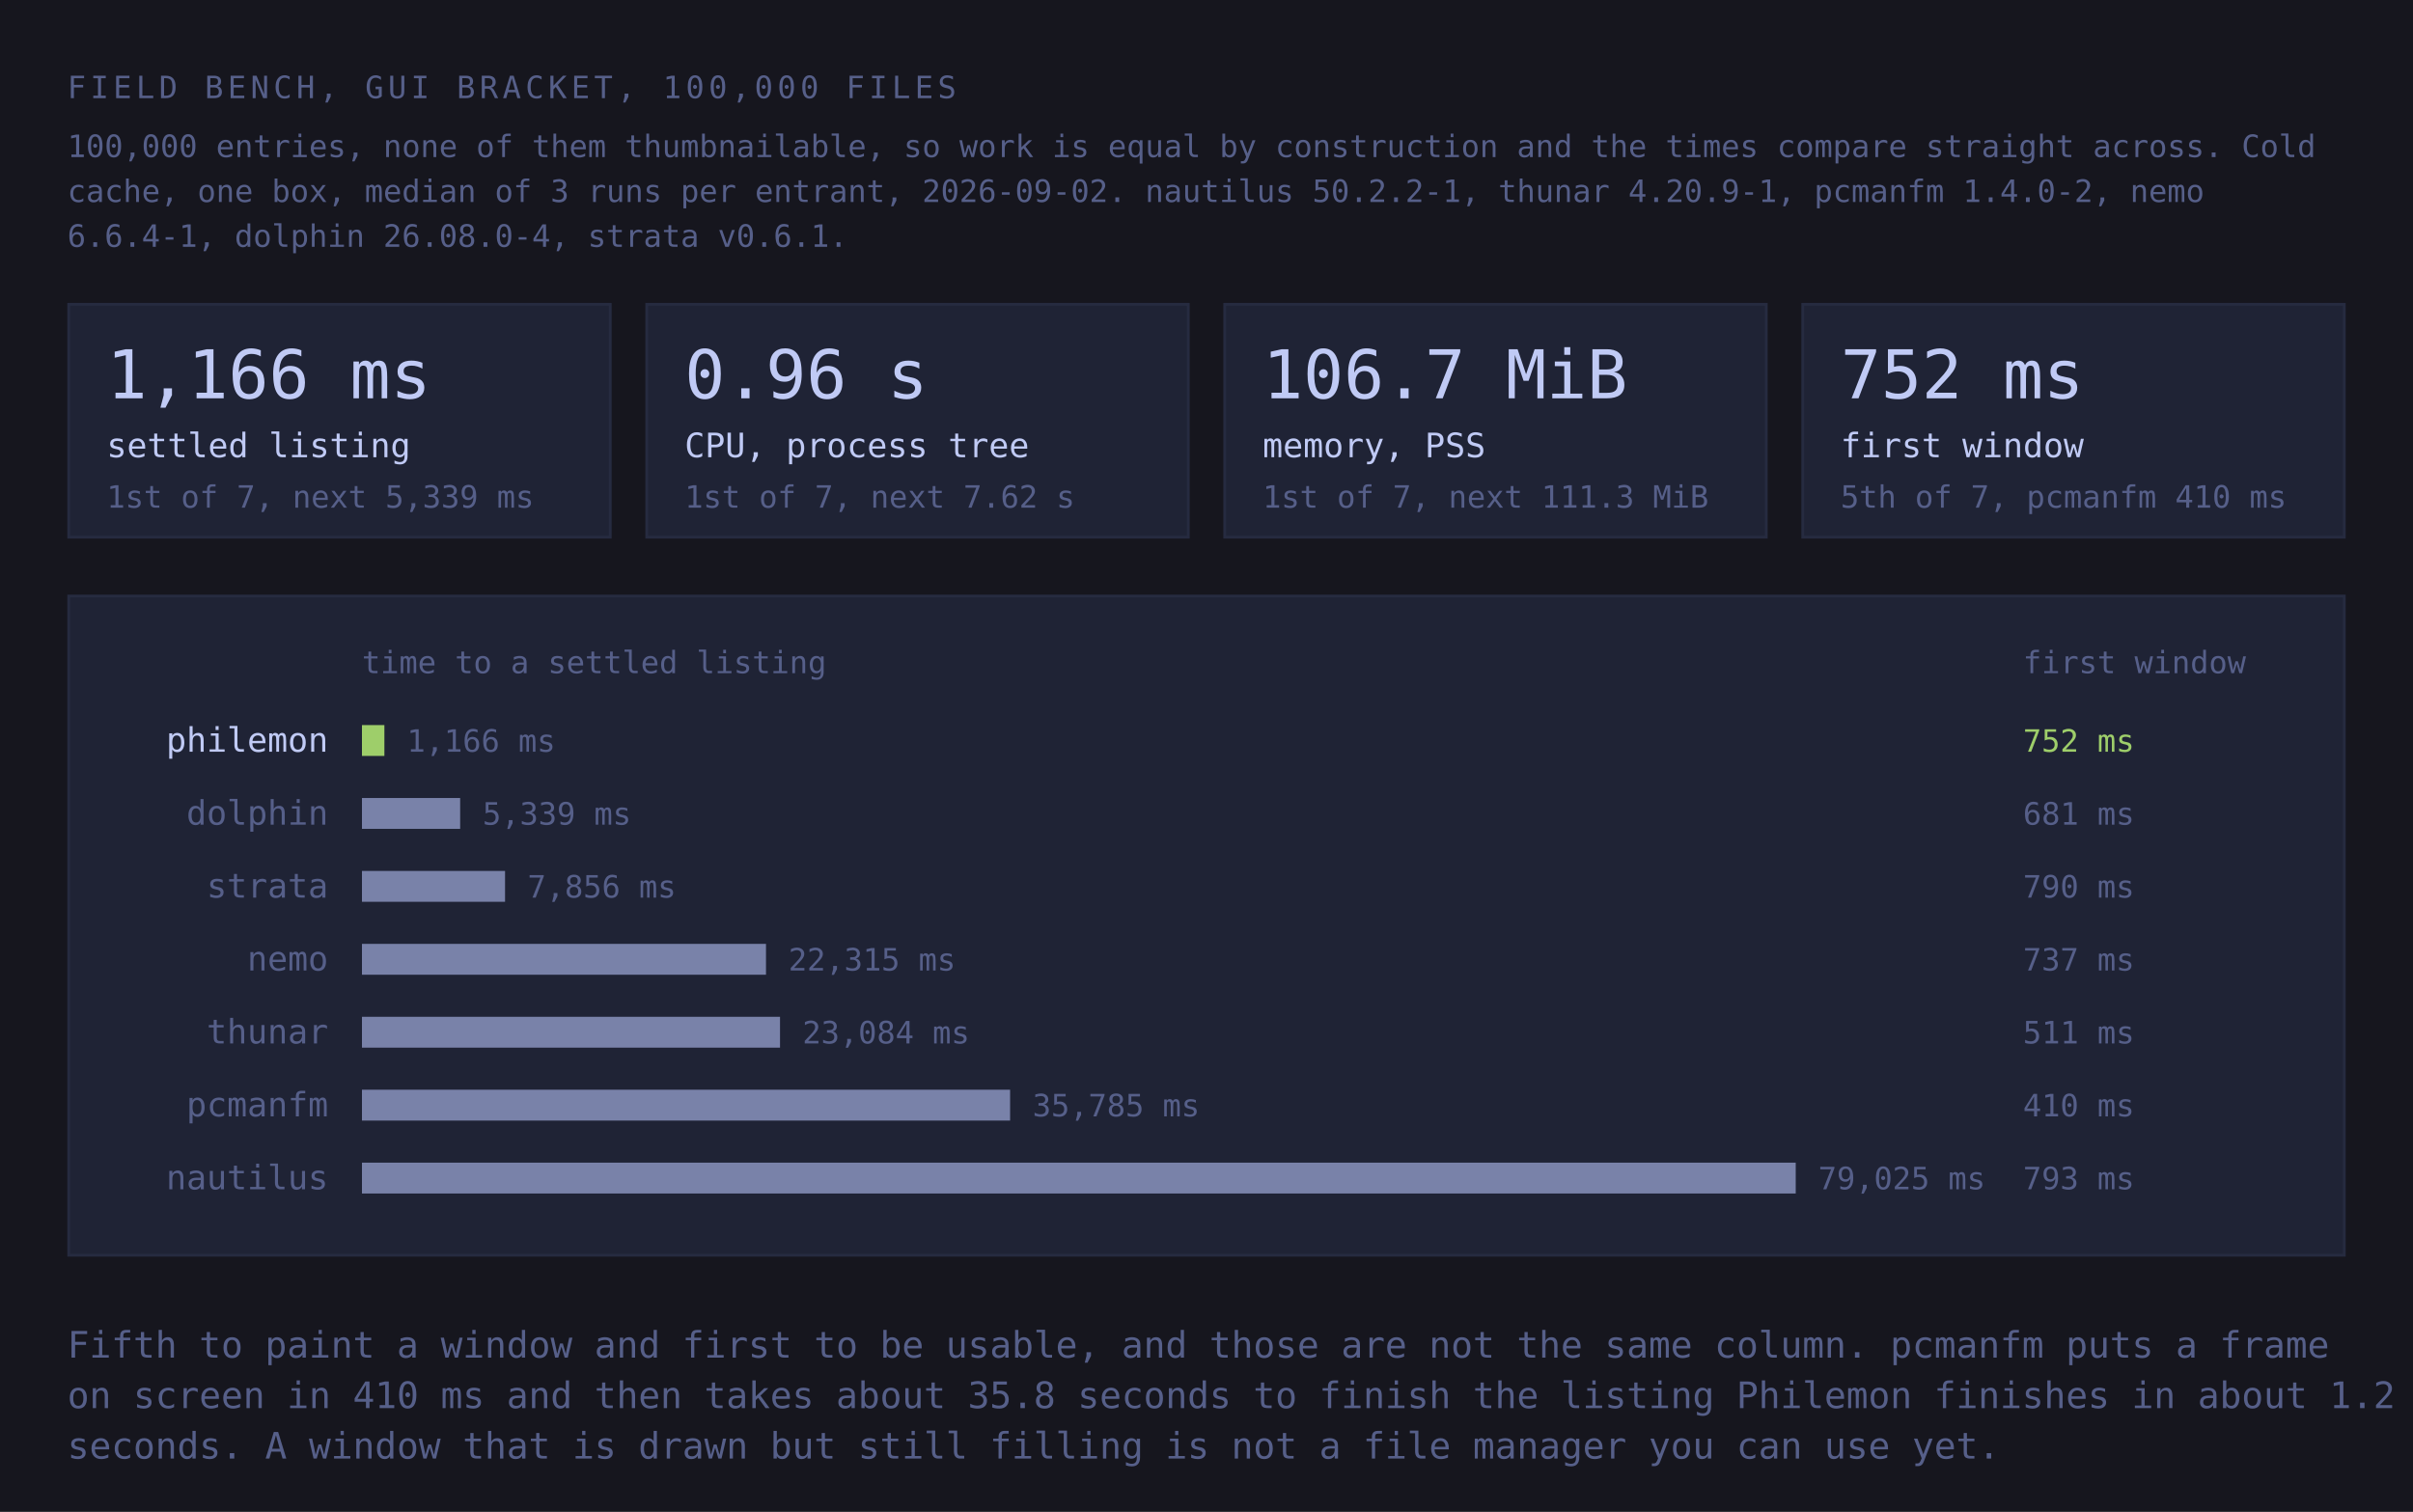
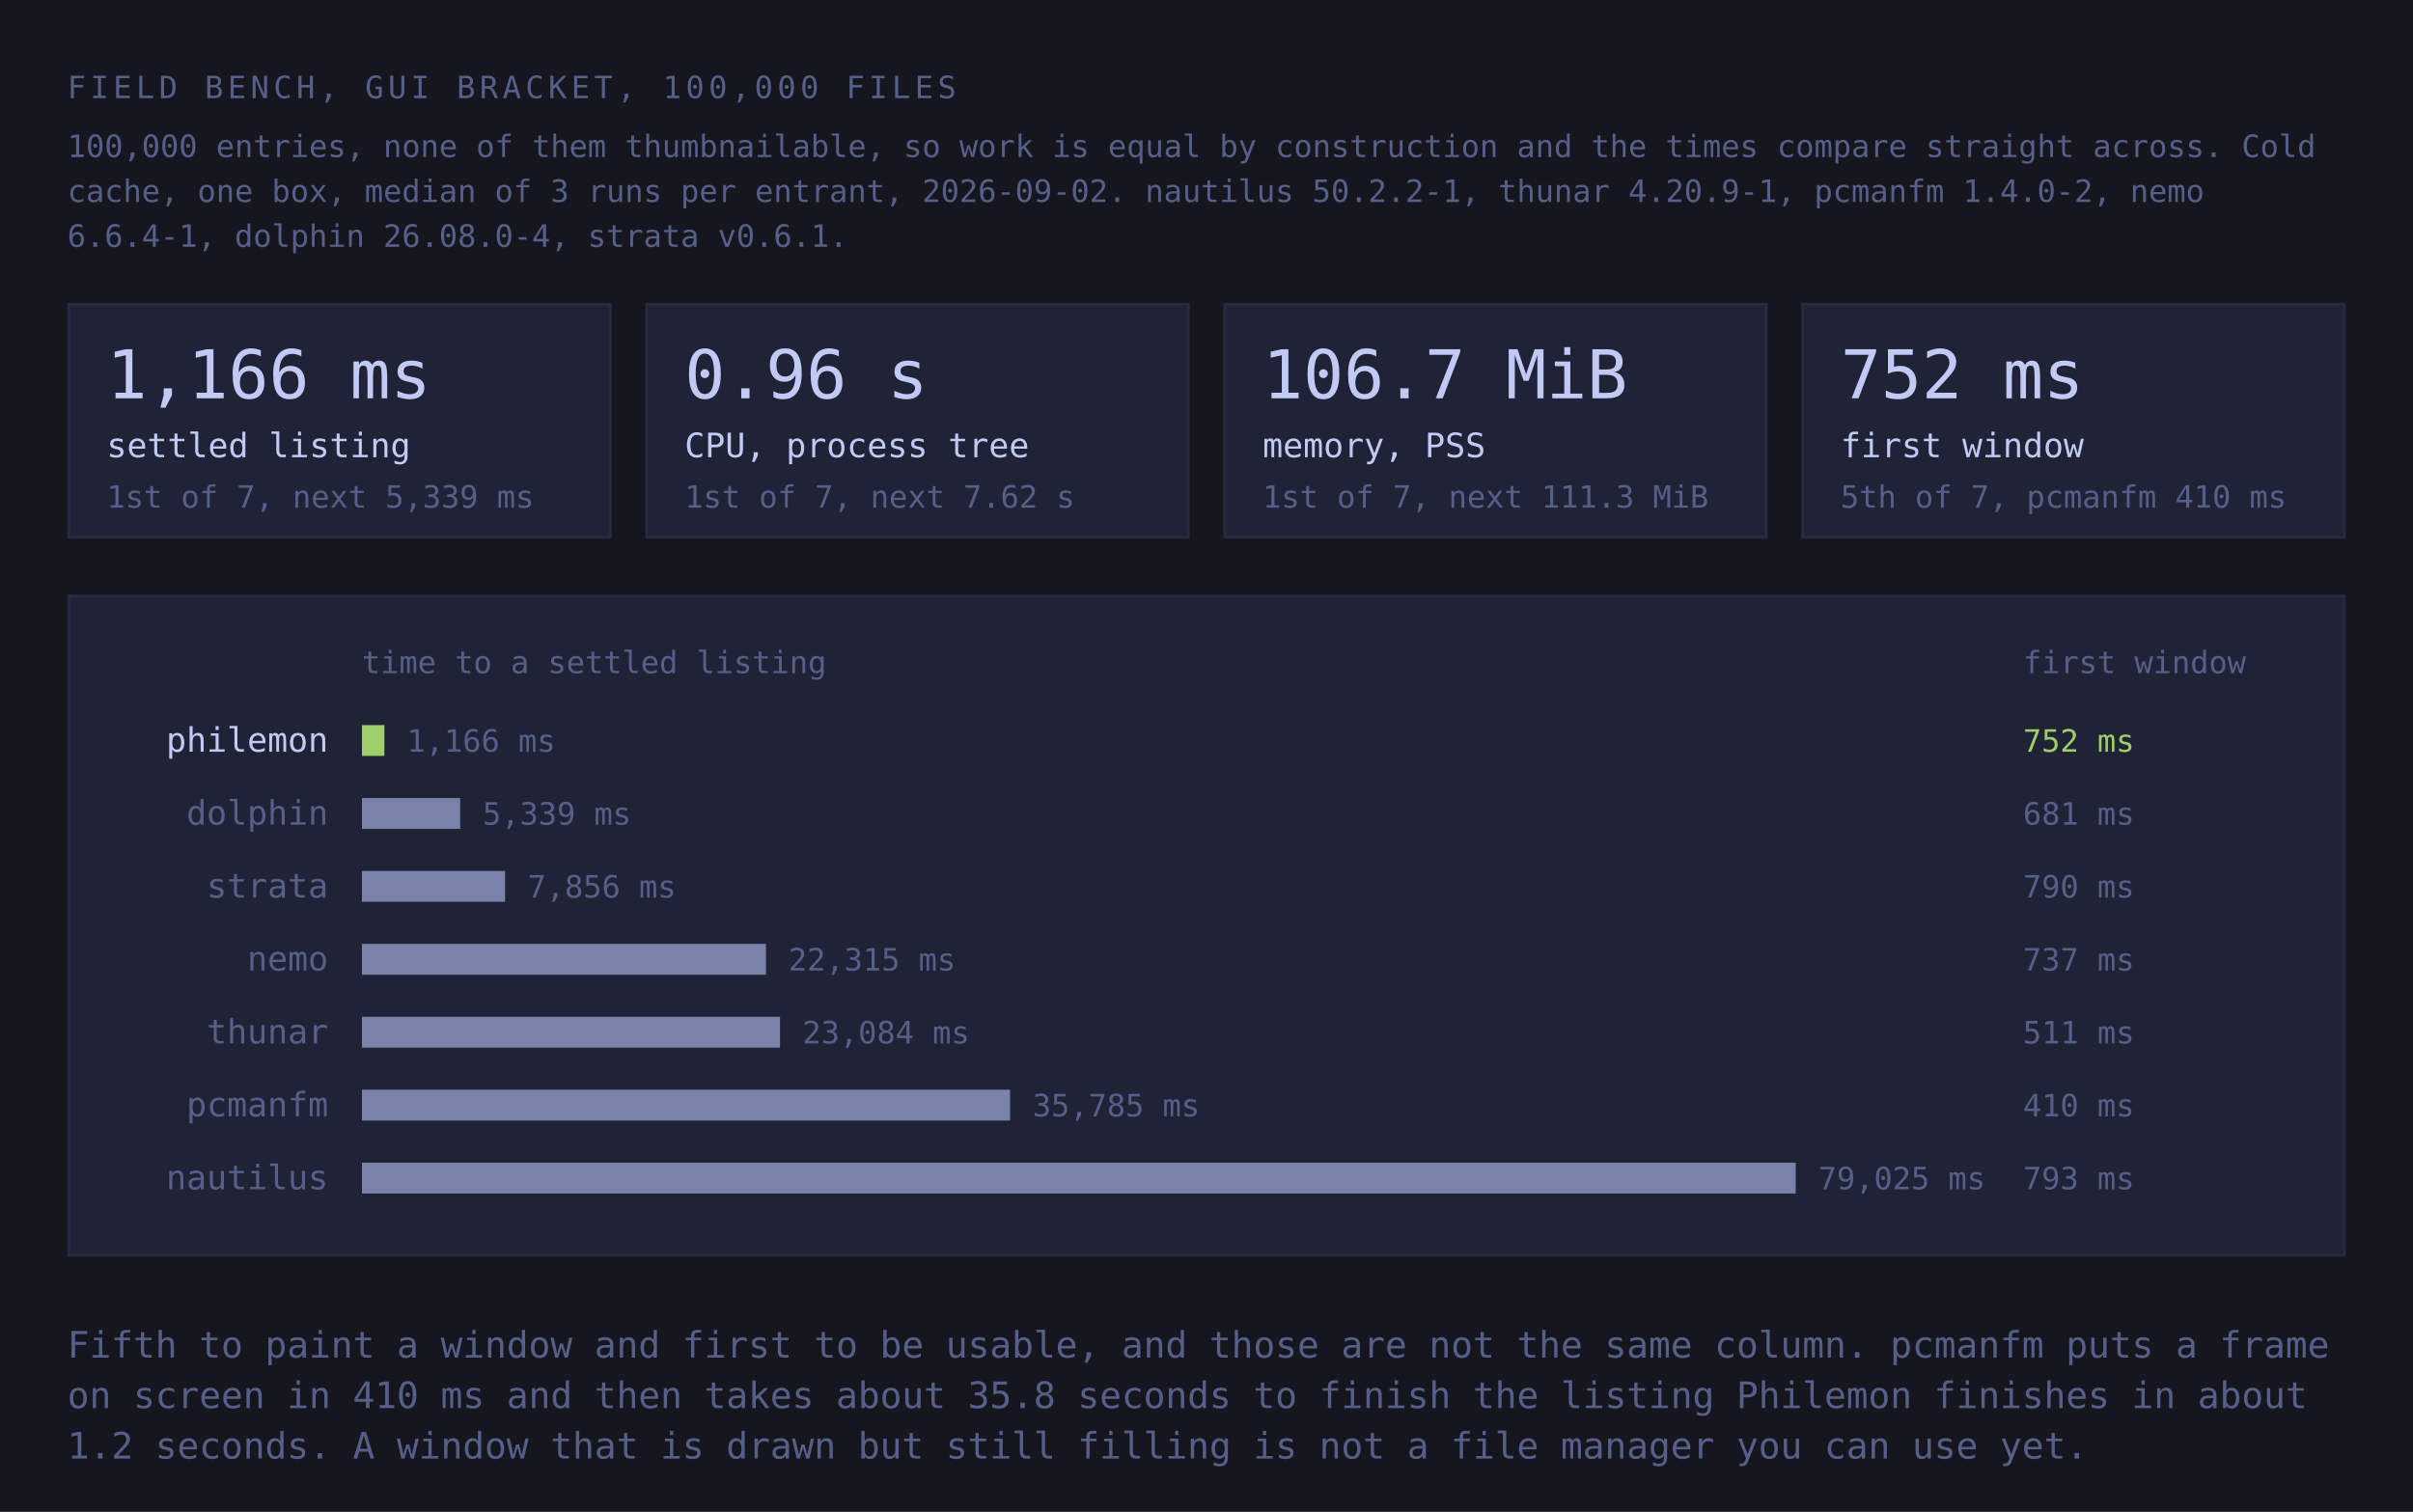
<svg xmlns="http://www.w3.org/2000/svg" width="860" height="539" viewBox="0 0 860 539" font-family="JetBrains Mono,JetBrainsMono Nerd Font,ui-monospace,SFMono-Regular,Menlo,Consolas,monospace">
  <defs>
    <pattern id="hatch" width="6" height="6" patternUnits="userSpaceOnUse" patternTransform="rotate(45)">
      <rect width="3" height="6" fill="#7982a9" />
    </pattern>
  </defs>
  <rect width="860" height="539" fill="#16161e" />
  <text x="24" y="35" font-size="11" fill="#565f89" font-weight="500" letter-spacing="1.54" font-variant-numeric="tabular-nums">FIELD BENCH, GUI BRACKET, 100,000 FILES</text>
  <text x="24" y="56" font-size="11" fill="#565f89" font-variant-numeric="tabular-nums">100,000 entries, none of them thumbnailable, so work is equal by construction and the times compare straight across. Cold</text>
  <text x="24" y="72" font-size="11" fill="#565f89" font-variant-numeric="tabular-nums">cache, one box, median of 3 runs per entrant, 2026-09-02. nautilus 50.2.2-1, thunar 4.20.9-1, pcmanfm 1.4.0-2, nemo</text>
  <text x="24" y="88" font-size="11" fill="#565f89" font-variant-numeric="tabular-nums">6.6.4-1, dolphin 26.08.0-4, strata v0.6.1.</text>
  <rect x="24.5" y="108.5" width="193.0" height="83" fill="#1f2335" stroke="#262b40" stroke-width="1" />
  <text x="38.0" y="142" font-size="24" fill="#c0caf5" font-variant-numeric="tabular-nums">1,166 ms</text>
  <text x="38.0" y="163" font-size="12" fill="#c0caf5" font-variant-numeric="tabular-nums">settled listing</text>
  <text x="38.0" y="181" font-size="11" fill="#565f89" font-variant-numeric="tabular-nums">1st of 7, next 5,339 ms</text>
  <rect x="230.5" y="108.5" width="193.0" height="83" fill="#1f2335" stroke="#262b40" stroke-width="1" />
  <text x="244.0" y="142" font-size="24" fill="#c0caf5" font-variant-numeric="tabular-nums">0.96 s</text>
  <text x="244.0" y="163" font-size="12" fill="#c0caf5" font-variant-numeric="tabular-nums">CPU, process tree</text>
  <text x="244.0" y="181" font-size="11" fill="#565f89" font-variant-numeric="tabular-nums">1st of 7, next 7.62 s</text>
  <rect x="436.5" y="108.5" width="193.0" height="83" fill="#1f2335" stroke="#262b40" stroke-width="1" />
  <text x="450.0" y="142" font-size="24" fill="#c0caf5" font-variant-numeric="tabular-nums">106.7 MiB</text>
  <text x="450.0" y="163" font-size="12" fill="#c0caf5" font-variant-numeric="tabular-nums">memory, PSS</text>
  <text x="450.0" y="181" font-size="11" fill="#565f89" font-variant-numeric="tabular-nums">1st of 7, next 111.3 MiB</text>
  <rect x="642.5" y="108.5" width="193.0" height="83" fill="#1f2335" stroke="#262b40" stroke-width="1" />
  <text x="656.0" y="142" font-size="24" fill="#c0caf5" font-variant-numeric="tabular-nums">752 ms</text>
  <text x="656.0" y="163" font-size="12" fill="#c0caf5" font-variant-numeric="tabular-nums">first window</text>
  <text x="656.0" y="181" font-size="11" fill="#565f89" font-variant-numeric="tabular-nums">5th of 7, pcmanfm 410 ms</text>
  <rect x="24.5" y="212.5" width="811" height="235" fill="#1f2335" stroke="#262b40" stroke-width="1" />
  <text x="129" y="240" font-size="11" fill="#565f89" font-variant-numeric="tabular-nums">time to a settled listing</text>
  <text x="721" y="240" font-size="11" fill="#565f89" font-variant-numeric="tabular-nums">first window</text>
  <text x="117" y="268" font-size="12" fill="#c0caf5" text-anchor="end" font-variant-numeric="tabular-nums">philemon</text>
  <rect x="129" y="258.5" width="8" height="11" fill="#9ece6a" />
  <text x="145" y="268" font-size="11" fill="#565f89" font-variant-numeric="tabular-nums">1,166 ms</text>
  <text x="721" y="268" font-size="11" fill="#9ece6a" font-variant-numeric="tabular-nums">752 ms</text>
  <text x="117" y="294" font-size="12" fill="#565f89" text-anchor="end" font-variant-numeric="tabular-nums">dolphin</text>
  <rect x="129" y="284.5" width="35" height="11" fill="#7982a9" />
  <text x="172" y="294" font-size="11" fill="#565f89" font-variant-numeric="tabular-nums">5,339 ms</text>
  <text x="721" y="294" font-size="11" fill="#565f89" font-variant-numeric="tabular-nums">681 ms</text>
  <text x="117" y="320" font-size="12" fill="#565f89" text-anchor="end" font-variant-numeric="tabular-nums">strata</text>
  <rect x="129" y="310.5" width="51" height="11" fill="#7982a9" />
  <text x="188" y="320" font-size="11" fill="#565f89" font-variant-numeric="tabular-nums">7,856 ms</text>
  <text x="721" y="320" font-size="11" fill="#565f89" font-variant-numeric="tabular-nums">790 ms</text>
  <text x="117" y="346" font-size="12" fill="#565f89" text-anchor="end" font-variant-numeric="tabular-nums">nemo</text>
  <rect x="129" y="336.5" width="144" height="11" fill="#7982a9" />
  <text x="281" y="346" font-size="11" fill="#565f89" font-variant-numeric="tabular-nums">22,315 ms</text>
  <text x="721" y="346" font-size="11" fill="#565f89" font-variant-numeric="tabular-nums">737 ms</text>
  <text x="117" y="372" font-size="12" fill="#565f89" text-anchor="end" font-variant-numeric="tabular-nums">thunar</text>
  <rect x="129" y="362.5" width="149" height="11" fill="#7982a9" />
  <text x="286" y="372" font-size="11" fill="#565f89" font-variant-numeric="tabular-nums">23,084 ms</text>
  <text x="721" y="372" font-size="11" fill="#565f89" font-variant-numeric="tabular-nums">511 ms</text>
  <text x="117" y="398" font-size="12" fill="#565f89" text-anchor="end" font-variant-numeric="tabular-nums">pcmanfm</text>
  <rect x="129" y="388.5" width="231" height="11" fill="#7982a9" />
  <text x="368" y="398" font-size="11" fill="#565f89" font-variant-numeric="tabular-nums">35,785 ms</text>
  <text x="721" y="398" font-size="11" fill="#565f89" font-variant-numeric="tabular-nums">410 ms</text>
  <text x="117" y="424" font-size="12" fill="#565f89" text-anchor="end" font-variant-numeric="tabular-nums">nautilus</text>
  <rect x="129" y="414.5" width="511" height="11" fill="#7982a9" />
  <text x="648" y="424" font-size="11" fill="#565f89" font-variant-numeric="tabular-nums">79,025 ms</text>
  <text x="721" y="424" font-size="11" fill="#565f89" font-variant-numeric="tabular-nums">793 ms</text>
  <text x="24" y="484" font-size="13" fill="#565f89" font-variant-numeric="tabular-nums">Fifth to paint a window and first to be usable, and those are not the same column. pcmanfm puts a frame</text>
-   <text x="24" y="502" font-size="13" fill="#565f89" font-variant-numeric="tabular-nums">on screen in 410 ms and then takes about 35.8 seconds to finish the listing Philemon finishes in about 1.2</text>
-   <text x="24" y="520" font-size="13" fill="#565f89" font-variant-numeric="tabular-nums">seconds. A window that is drawn but still filling is not a file manager you can use yet.</text>
+   <text x="24" y="502" font-size="13" fill="#565f89" font-variant-numeric="tabular-nums">on screen in 410 ms and then takes about 35.8 seconds to finish the listing Philemon finishes in about</text>
+   <text x="24" y="520" font-size="13" fill="#565f89" font-variant-numeric="tabular-nums">1.2 seconds. A window that is drawn but still filling is not a file manager you can use yet.</text>
</svg>
